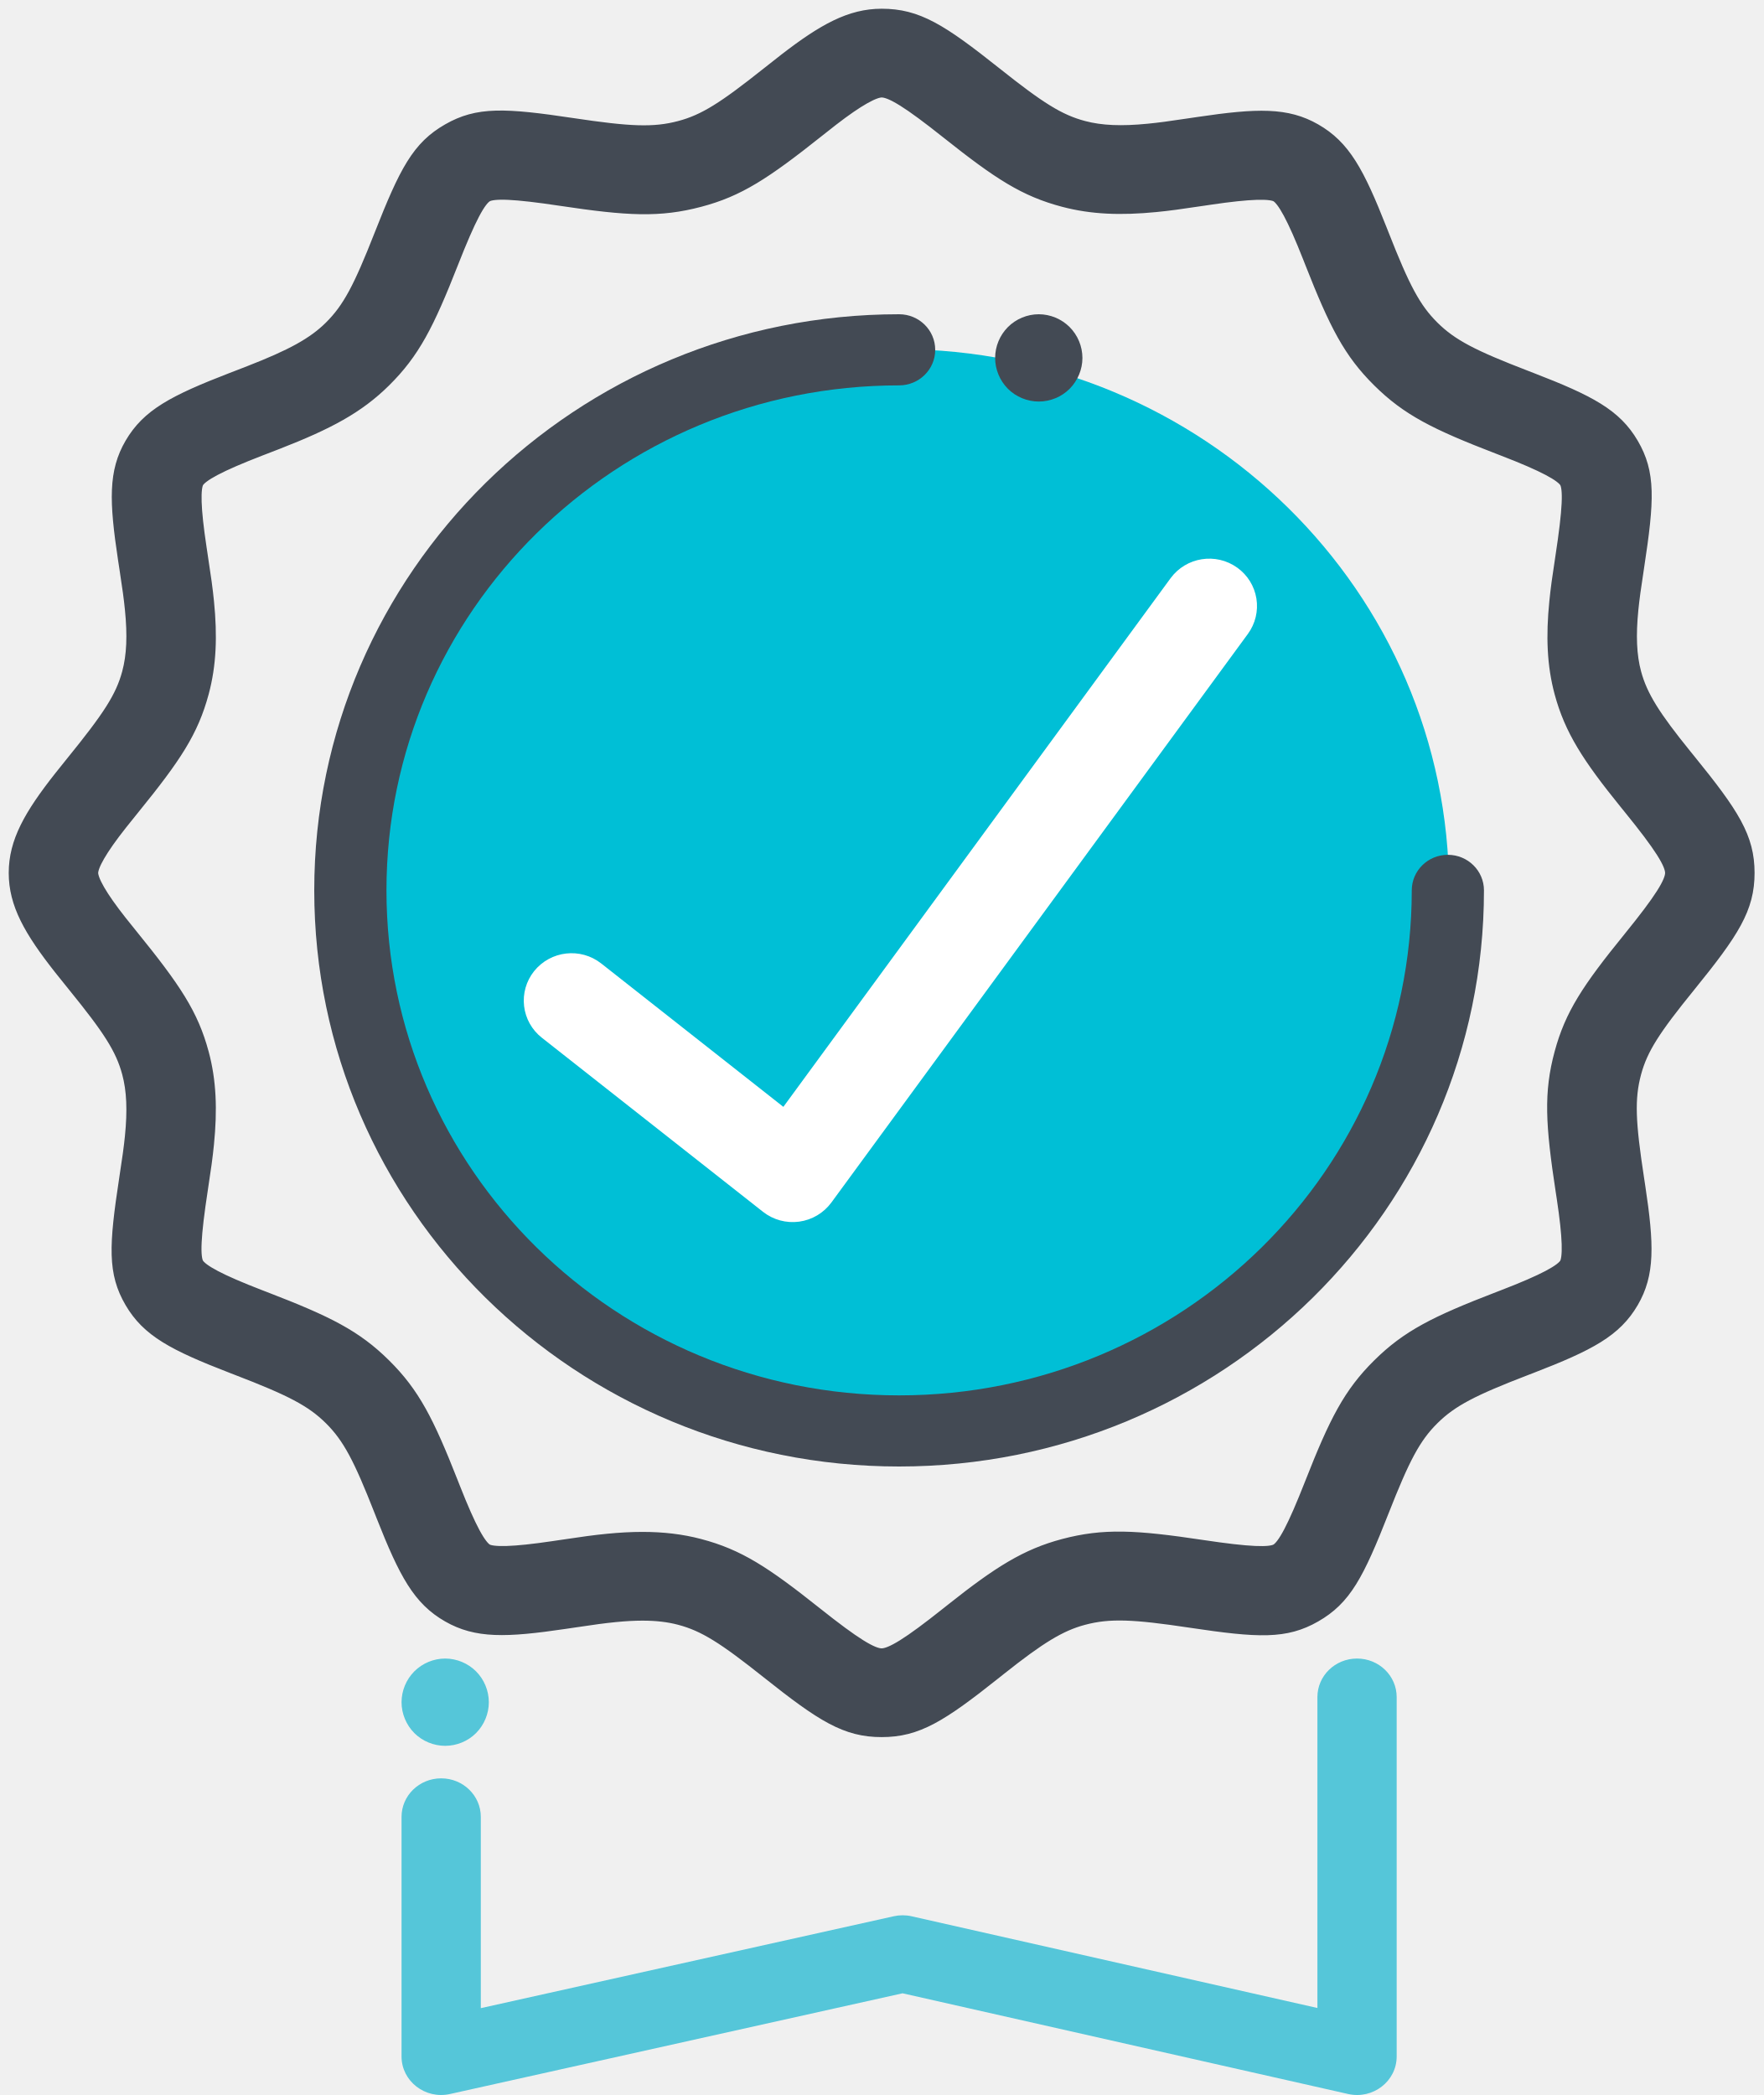
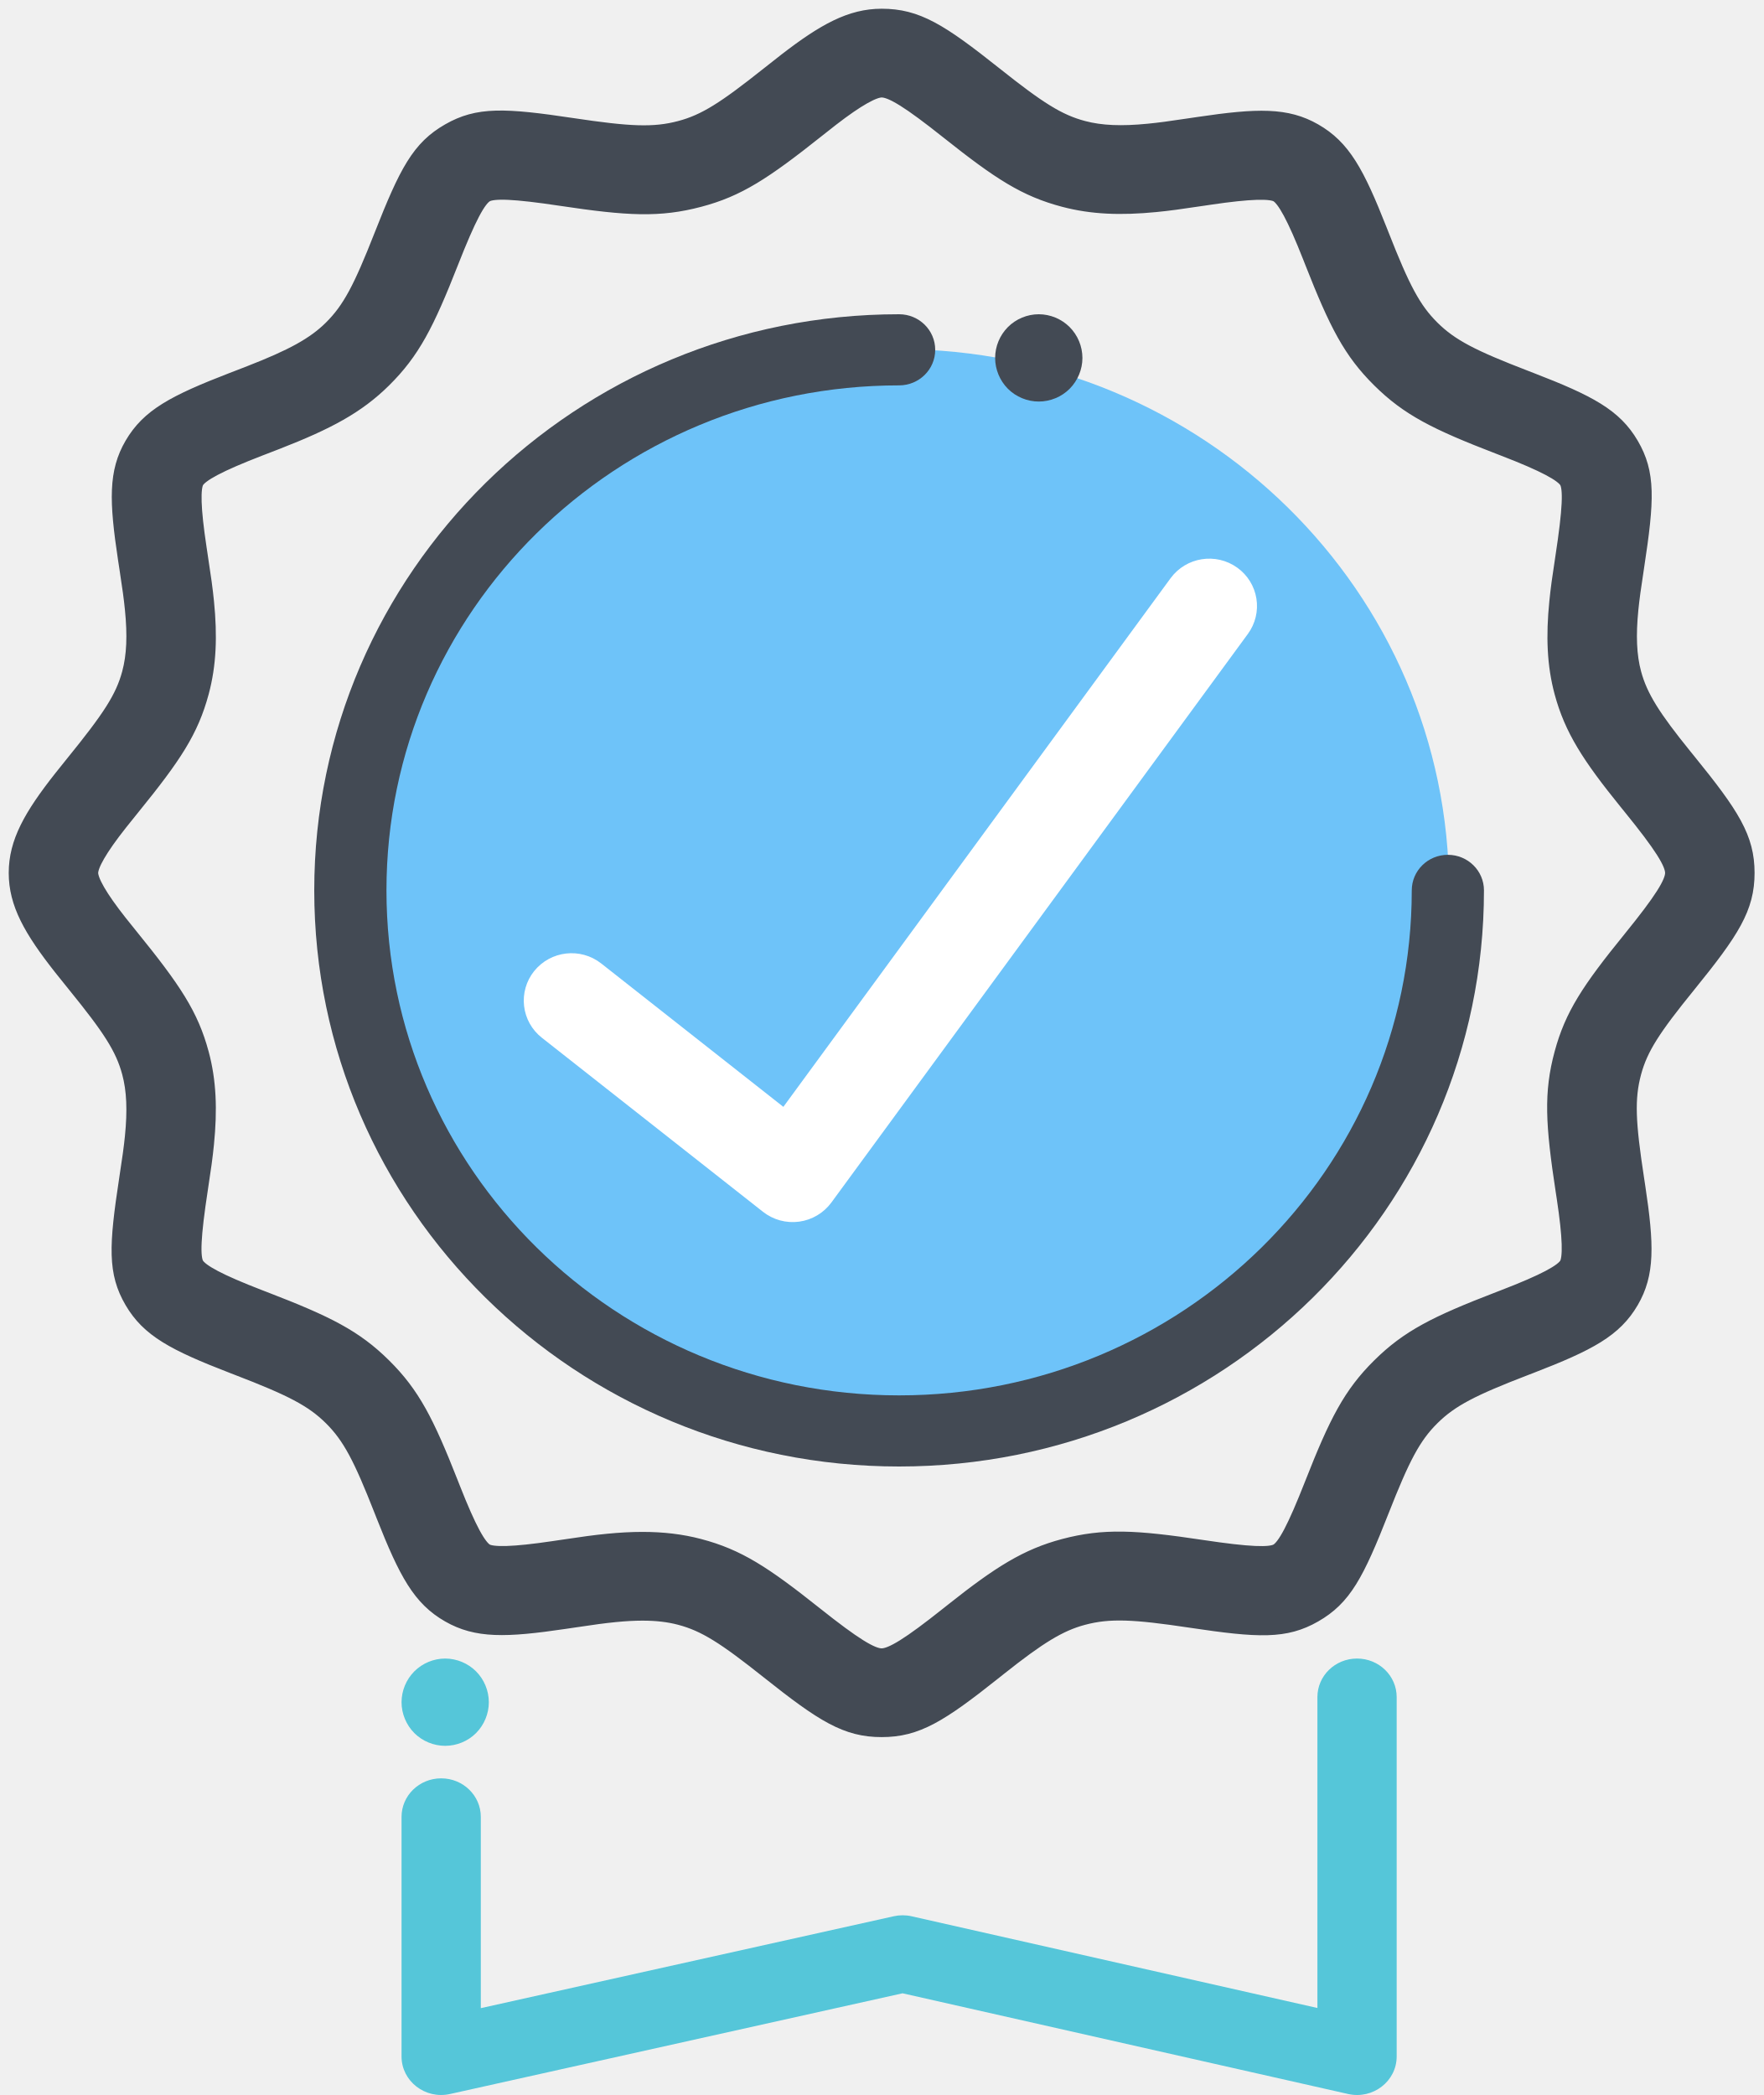
<svg xmlns="http://www.w3.org/2000/svg" width="101" height="120" viewBox="0 0 101 120">
  <g fill="none" fill-rule="evenodd" transform="translate(1 1)">
    <path fill="#434A54" fill-rule="nonzero" stroke="#434A54" d="M92.444 52.814c1.786-2.2 2.431-3.223 2.431-3.813 0-.591-.645-1.614-2.431-3.814l-.225-.277c-2.131-2.632-3.122-4.174-3.687-6.267-.424-1.572-.486-3.202-.29-5.156.073-.734.158-1.35.343-2.553.425-2.778.47-3.965.22-4.394-.256-.437-1.317-1.009-3.646-1.908l-.297-.115c-3.584-1.38-5.158-2.173-6.795-3.794-1.638-1.621-2.438-3.179-3.833-6.727l-.116-.295c-.908-2.305-1.486-3.355-1.928-3.608-.398-.228-1.582-.206-3.904.138l-.376.056c-1.369.205-1.988.29-2.727.362-1.979.194-3.628.134-5.218-.287-2.197-.58-3.654-1.52-6.612-3.872-2.223-1.768-3.256-2.407-3.853-2.407-.478 0-1.424.516-2.918 1.67-.22.17-.44.343-.765.602-3.127 2.487-4.584 3.426-6.78 4.007-2.264.598-4.047.51-7.874-.065-2.72-.409-3.919-.453-4.352-.205-.466.267-1.031 1.325-2.044 3.903-1.393 3.547-2.195 5.105-3.832 6.726-1.507 1.492-3.195 2.392-6.082 3.518-.2.078-.358.14-.714.276l-.298.115c-2.329.9-3.389 1.472-3.644 1.908-.23.395-.209 1.568.139 3.868l.056.372c.207 1.353.293 1.966.366 2.697.196 1.96.135 3.592-.29 5.166-.587 2.175-1.536 3.617-3.912 6.544-.396.49-.57.706-.74.922C4.646 47.588 4.124 48.526 4.124 49c0 .473.52 1.41 1.684 2.885.173.218.348.437.611.761 2.512 3.094 3.46 4.537 4.048 6.712.425 1.572.486 3.203.29 5.159-.073.733-.159 1.348-.343 2.55-.425 2.777-.47 3.964-.22 4.393.256.437 1.317 1.01 3.646 1.909l.297.114c3.584 1.38 5.158 2.173 6.796 3.794 1.637 1.621 2.438 3.179 3.832 6.727l.116.295c.908 2.306 1.486 3.355 1.928 3.608.398.228 1.583.206 3.906-.138l.376-.056c1.372-.206 1.993-.29 2.734-.363.699-.068 1.346-.104 1.973-.104 1.15 0 2.215.121 3.237.392 2.197.58 3.653 1.52 6.611 3.872 2.223 1.768 3.256 2.407 3.853 2.407.597 0 1.63-.639 3.853-2.407l.28-.222c2.658-2.11 4.215-3.09 6.33-3.65 2.264-.599 4.045-.51 7.874.065 2.72.408 3.92.452 4.352.204.466-.267 1.031-1.325 2.044-3.902 1.393-3.547 2.195-5.106 3.833-6.727 1.637-1.62 3.21-2.414 6.795-3.794l.298-.115c2.33-.899 3.39-1.471 3.644-1.908.231-.394.21-1.567-.138-3.867l-.057-.372c-.59-3.86-.681-5.623-.076-7.864.587-2.174 1.536-3.616 3.912-6.544zm.073 7.599c-.407 1.507-.336 2.898.159 6.128.04.258.04.258.068.45.507 3.353.537 4.963-.37 6.515-.937 1.603-2.364 2.373-5.715 3.668l-.303.116c-3.045 1.172-4.284 1.797-5.374 2.876-1.09 1.079-1.72 2.306-2.905 5.32-1.443 3.674-2.15 4.998-3.822 5.956-1.642.94-3.124.885-7.036.298-3.263-.49-4.668-.56-6.19-.157-1.387.367-2.59 1.125-4.816 2.89l-.277.22C52.803 97.186 51.486 98 49.5 98c-1.985 0-3.303-.815-6.436-3.307-2.504-1.991-3.648-2.728-5.094-3.11-.65-.173-1.362-.254-2.171-.254-.481 0-.995.029-1.567.085-.648.063-1.219.141-2.363.313l-.543.08c-3.388.502-5.014.532-6.582-.366-1.62-.927-2.397-2.34-3.705-5.657l-.118-.3c-1.184-3.014-1.814-4.24-2.904-5.32-1.09-1.078-2.33-1.703-5.375-2.875l-.3-.116c-3.352-1.295-4.78-2.065-5.717-3.668-.95-1.625-.894-3.092-.301-6.965.187-1.219.265-1.784.33-2.425.15-1.508.106-2.675-.171-3.703-.386-1.43-1.131-2.563-3.143-5.041-.41-.506-.596-.737-.782-.974C.827 52.202 0 50.717 0 49c0-1.718.828-3.204 2.564-5.405.184-.234.368-.463.639-.797 2.15-2.648 2.894-3.78 3.28-5.211.278-1.029.321-2.198.17-3.709-.064-.64-.142-1.203-.315-2.334l-.082-.535c-.507-3.354-.537-4.963.37-6.516.937-1.602 2.364-2.373 5.716-3.667l.302-.116.696-.27c2.393-.933 3.683-1.62 4.678-2.606 1.09-1.08 1.72-2.306 2.905-5.32 1.444-3.674 2.15-4.999 3.823-5.956 1.641-.94 3.124-.886 7.035-.298 3.261.489 4.668.56 6.19.157 1.446-.383 2.59-1.12 5.093-3.111.51-.405.742-.588.98-.771C46.264.819 47.765 0 49.5 0c1.986 0 3.304.815 6.437 3.307 2.504 1.991 3.647 2.728 5.093 3.11 1.039.275 2.22.318 3.746.168.646-.063 1.216-.14 2.358-.312l.542-.08c3.387-.502 5.012-.532 6.58.366 1.62.928 2.398 2.34 3.705 5.658l.118.299c1.184 3.014 1.815 4.24 2.905 5.32 1.09 1.079 2.329 1.703 5.374 2.876l.3.116c3.352 1.294 4.78 2.064 5.717 3.668.95 1.624.894 3.091.301 6.965-.187 1.22-.265 1.786-.33 2.428-.15 1.506-.106 2.673.171 3.7.37 1.372 1.136 2.564 2.92 4.767l.222.273C98.176 45.73 99 47.035 99 49c0 1.965-.823 3.271-3.34 6.372-2.012 2.478-2.756 3.61-3.143 5.041z" />
-     <ellipse cx="50.5" cy="50" fill="#00bfd6" rx="31.5" ry="31" />
+     <ellipse cx="50.5" cy="50" fill="#6ec3f9" rx="31.5" ry="31" />
    <path fill="#FFF" fill-rule="nonzero" d="M66.049 32.12a2.751 2.751 0 0 1 3.823-.602 2.7 2.7 0 0 1 .605 3.792L46.62 67.88a2.751 2.751 0 0 1-3.916.532L30.036 58.44a2.7 2.7 0 0 1-.443-3.813 2.752 2.752 0 0 1 3.845-.44L43.87 62.4l22.179-30.28z" />
    <path fill="#434A54" fill-rule="nonzero" d="M50.5 17c1.142 0 2.068.912 2.068 2.037s-.926 2.037-2.068 2.037c-16.217 0-29.364 12.95-29.364 28.926 0 15.975 13.147 28.926 29.364 28.926S79.864 65.976 79.864 50c0-1.125.926-2.037 2.068-2.037S84 48.875 84 50c0 18.225-14.998 33-33.5 33C31.998 83 17 68.225 17 50s14.998-33 33.5-33z" />
    <path fill="#55C6D9" fill-rule="nonzero" d="M74.46 96.206c0-1.218 1.016-2.206 2.27-2.206s2.27.988 2.27 2.206v20.587c0 1.42-1.36 2.47-2.784 2.149l-25.517-5.767-25.922 5.768c-1.422.317-2.777-.733-2.777-2.15v-13.725c0-1.218 1.016-2.206 2.27-2.206s2.27.988 2.27 2.206v10.957l23.656-5.264a2.334 2.334 0 0 1 1.021.002l23.243 5.253v-17.81zM24.5 94c-.657 0-1.302.267-1.767.733a2.52 2.52 0 0 0-.733 1.77c0 .654.267 1.3.733 1.767.465.465 1.11.73 1.767.73.657 0 1.302-.265 1.767-.73.466-.468.733-1.11.733-1.767a2.52 2.52 0 0 0-.733-1.77A2.519 2.519 0 0 0 24.5 94z" />
    <path fill="#434A54" fill-rule="nonzero" d="M58.5 17c-.657 0-1.303.267-1.767.733a2.52 2.52 0 0 0-.733 1.77c0 .654.267 1.3.733 1.767.465.465 1.11.73 1.767.73.657 0 1.303-.265 1.767-.73.465-.468.733-1.11.733-1.767a2.52 2.52 0 0 0-.733-1.77A2.519 2.519 0 0 0 58.5 17z" />
  </g>
</svg>
